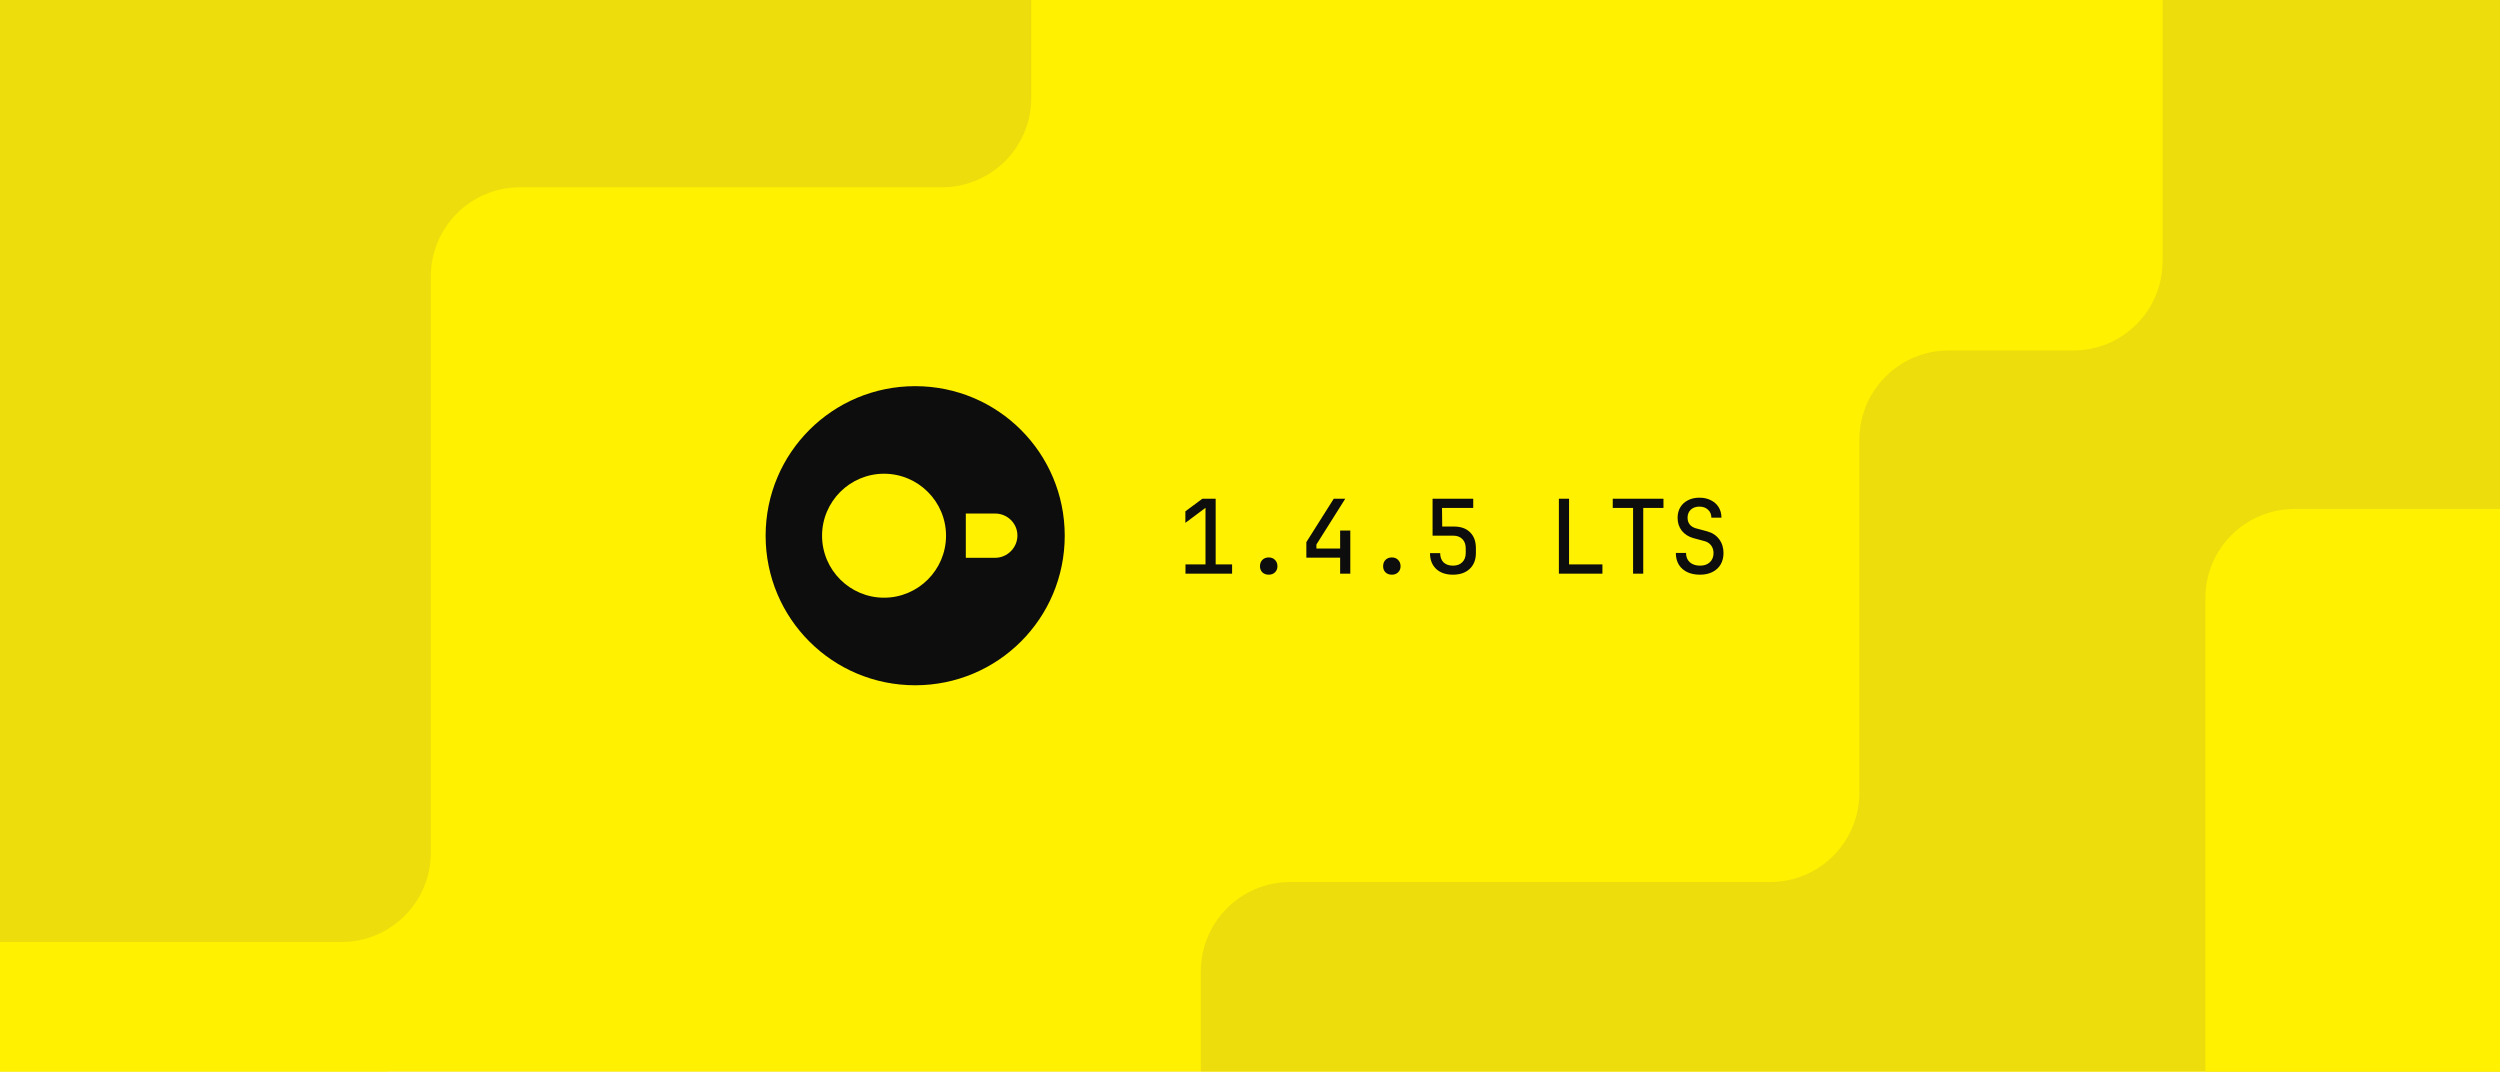
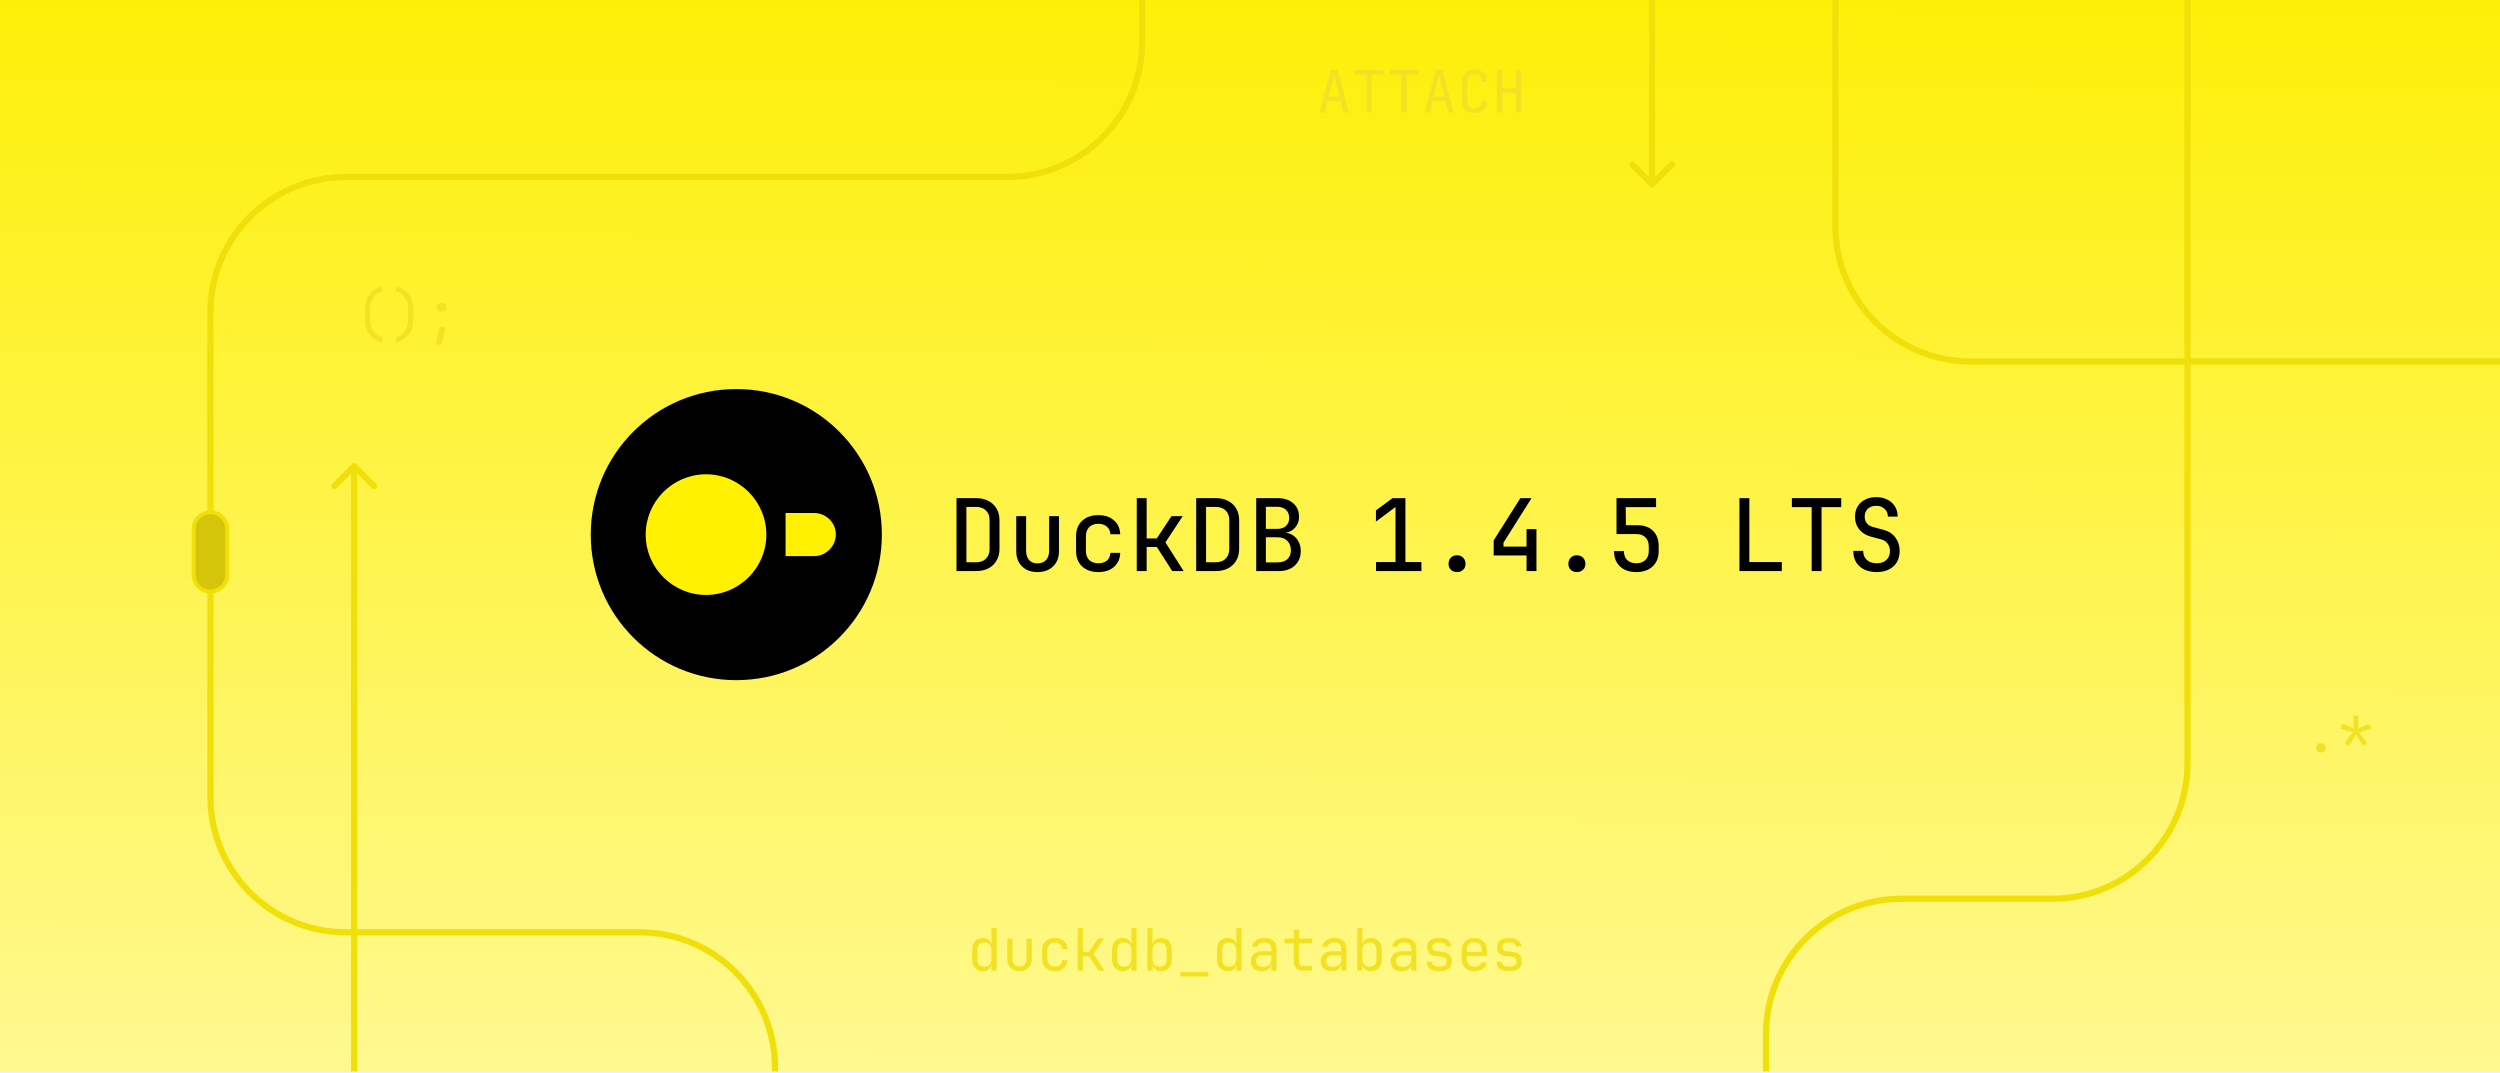
- <svg xmlns="http://www.w3.org/2000/svg" width="560" height="240" viewBox="0 0 560 240" fill="none">
-   <g clip-path="url(#clip0_9314_10159)">
-     <rect width="560" height="240" fill="#FFF100" />
-     <g clip-path="url(#clip1_9314_10159)">
-       <rect width="560" height="240" fill="#FFF100" />
-       <path d="M-137 100L9.615 100L67 100C78.046 100 87 108.954 87 120L87 340C87 351.046 78.046 360 67 360L-137 360C-148.046 360 -157 351.046 -157 340L-157 120C-157 108.954 -148.046 100 -137 100Z" fill="#FFF100" />
-       <path d="M231 21.944L231 -24C231 -35.046 222.046 -44 211 -44L-11 -44C-22.046 -44 -31 -35.046 -31 -24L-31 191C-31 202.046 -22.046 211 -11 211L76.5 211C87.546 211 96.5 202.046 96.5 191L96.5 61.944C96.5 50.898 105.454 41.944 116.5 41.944L211 41.944C222.046 41.944 231 32.99 231 21.944Z" fill="#EDDD0C" />
-       <path d="M396.5 197.576L289 197.576C277.954 197.576 269 206.53 269 217.576L269 256C269 267.046 277.954 276 289 276L611.5 276C622.546 276 631.5 267.046 631.5 256L631.5 -28C631.5 -39.046 622.546 -48 611.5 -48L504.424 -48C493.378 -48 484.424 -39.046 484.424 -28L484.424 58.509C484.424 69.555 475.47 78.509 464.424 78.509L436.5 78.509C425.454 78.509 416.5 87.463 416.5 98.509L416.5 177.576C416.5 188.622 407.546 197.576 396.5 197.576Z" fill="#EDDD0C" />
-       <path d="M514 114C502.954 114 494 122.954 494 134V294C494 305.046 502.954 314 514 314H612C623.046 314 632 305.046 632 294V134C632 122.954 623.046 114 612 114H514Z" fill="#FFF100" />
+ <svg xmlns="http://www.w3.org/2000/svg" width="1200" height="515" viewBox="0 0 1200 515" fill="none">
+   <g clip-path="url(#clip0_11646_51503)">
+     <g clip-path="url(#clip1_11646_51503)">
+       <rect width="1200" height="515" fill="url(#paint0_linear_11646_51503)" />
+       <path d="M794.496 -399.098C794.496 -399.924 793.826 -400.594 792.999 -400.594C792.173 -400.594 791.503 -399.924 791.503 -399.098L792.999 -399.098L794.496 -399.098ZM791.942 89.46C792.526 90.045 793.474 90.045 794.058 89.46L803.58 79.938C804.165 79.354 804.165 78.406 803.58 77.822C802.996 77.238 802.049 77.238 801.464 77.822L793 86.286L784.536 77.822C783.951 77.238 783.004 77.238 782.42 77.822C781.835 78.406 781.835 79.354 782.42 79.938L791.942 89.46ZM792.999 -399.098L791.503 -399.098L791.504 88.402L793 88.402L794.496 88.402L794.496 -399.098L792.999 -399.098Z" fill="#F0DF09" />
+       <path d="M534.999 -473.862L619.612 -473.862C655.51 -473.862 684.612 -444.761 684.612 -408.862L684.612 -199C684.612 -163.102 713.713 -134 749.612 -134L816 -134C851.899 -134 881 -104.899 881 -69L881 108.5C881 144.398 910.102 173.5 946 173.5L1208 173.5" stroke="#F0DF09" stroke-width="2.993" />
+       <path d="M603 749.902L782.688 749.902C818.586 749.902 847.688 720.801 847.688 684.902L847.688 496.402C847.688 460.504 876.789 431.402 912.688 431.402L985 431.402C1020.9 431.402 1050 402.301 1050 366.402L1050 -148.098" stroke="#F0DF09" stroke-width="2.993" />
+       <path d="M372 631.403L372 512.5C372 476.602 342.898 447.5 307 447.5L166 447.501C130.102 447.501 101 418.399 101 382.501L101 149.965C101 114.066 130.102 84.965 166 84.965L483.244 84.965C519.142 84.965 548.244 55.863 548.244 19.965L548.244 -373.097C548.244 -408.996 577.345 -438.097 613.244 -438.097L793 -438.097" stroke="#F0DF09" stroke-width="2.993" />
+       <rect x="92.962" y="245.866" width="16.076" height="38.076" rx="8.038" fill="#D4C50B" stroke="#F0DF09" stroke-width="1.924" />
+       <path d="M633.4 54L638.72 33.56H642.108L647.4 54H644.852L643.508 48.568H637.32L635.976 54H633.4ZM637.824 46.44H642.976L641.408 40.14C641.109 38.945 640.876 37.947 640.708 37.144C640.54 36.341 640.437 35.819 640.4 35.576C640.363 35.819 640.26 36.341 640.092 37.144C639.924 37.947 639.691 38.936 639.392 40.112L637.824 46.44ZM655.929 54V35.856H650.329V33.56H664.049V35.856H658.449V54H655.929ZM672.718 54V35.856H667.118V33.56H680.838V35.856H675.238V54H672.718ZM683.767 54L689.087 33.56H692.475L697.767 54H695.219L693.875 48.568H687.687L686.343 54H683.767ZM688.191 46.44H693.343L691.775 40.14C691.477 38.945 691.243 37.947 691.075 37.144C690.907 36.341 690.805 35.819 690.767 35.576C690.73 35.819 690.627 36.341 690.459 37.144C690.291 37.947 690.058 38.936 689.759 40.112L688.191 46.44ZM707.78 54.28C705.914 54.28 704.439 53.757 703.356 52.712C702.274 51.667 701.732 50.229 701.732 48.4V39.16C701.732 37.331 702.274 35.893 703.356 34.848C704.439 33.803 705.914 33.28 707.78 33.28C709.61 33.28 711.066 33.812 712.148 34.876C713.231 35.921 713.772 37.349 713.772 39.16H711.252C711.252 38.003 710.944 37.116 710.328 36.5C709.731 35.865 708.882 35.548 707.78 35.548C706.679 35.548 705.811 35.865 705.176 36.5C704.56 37.116 704.252 38.003 704.252 39.16V48.4C704.252 49.557 704.56 50.453 705.176 51.088C705.811 51.704 706.679 52.012 707.78 52.012C708.882 52.012 709.731 51.704 710.328 51.088C710.944 50.453 711.252 49.557 711.252 48.4H713.772C713.772 50.211 713.231 51.648 712.148 52.712C711.066 53.757 709.61 54.28 707.78 54.28ZM718.549 54V33.56H721.069V42.296H727.621V33.56H730.141V54H727.621V44.592H721.069V54H718.549Z" fill="#F3E223" />
+       <path d="M471.692 466.182C470.161 466.182 468.929 465.669 467.996 464.642C467.081 463.615 466.624 462.225 466.624 460.47V455.962C466.624 454.189 467.081 452.789 467.996 451.762C468.91 450.735 470.142 450.222 471.692 450.222C472.849 450.222 473.801 450.511 474.548 451.09C475.313 451.669 475.77 452.453 475.92 453.442H475.948L475.892 449.942V445.462H478.412V465.902H475.892V462.962H475.864C475.733 463.97 475.294 464.763 474.548 465.342C473.801 465.902 472.849 466.182 471.692 466.182ZM472.532 463.998C473.577 463.998 474.398 463.671 474.996 463.018C475.593 462.365 475.892 461.459 475.892 460.302V456.102C475.892 454.945 475.593 454.039 474.996 453.386C474.398 452.733 473.577 452.406 472.532 452.406C471.468 452.406 470.637 452.686 470.04 453.246C469.442 453.787 469.144 454.693 469.144 455.962V460.442C469.144 461.693 469.442 462.598 470.04 463.158C470.637 463.718 471.468 463.998 472.532 463.998ZM489.349 466.182C487.575 466.182 486.157 465.659 485.093 464.614C484.029 463.55 483.497 462.113 483.497 460.302V450.502H486.017V460.302C486.017 461.422 486.315 462.318 486.913 462.99C487.51 463.643 488.322 463.97 489.349 463.97C490.394 463.97 491.215 463.643 491.813 462.99C492.429 462.318 492.737 461.422 492.737 460.302V450.502H495.257V460.302C495.257 462.113 494.715 463.55 493.633 464.614C492.55 465.659 491.122 466.182 489.349 466.182ZM506.39 466.182C504.523 466.182 503.03 465.659 501.91 464.614C500.79 463.569 500.23 462.131 500.23 460.302V456.102C500.23 454.273 500.79 452.835 501.91 451.79C503.03 450.745 504.523 450.222 506.39 450.222C508.163 450.222 509.591 450.698 510.674 451.65C511.775 452.602 512.354 453.899 512.41 455.542H509.89C509.834 454.553 509.498 453.797 508.882 453.274C508.266 452.733 507.435 452.462 506.39 452.462C505.288 452.462 504.402 452.779 503.73 453.414C503.076 454.03 502.75 454.917 502.75 456.074V460.302C502.75 461.459 503.076 462.355 503.73 462.99C504.402 463.625 505.288 463.942 506.39 463.942C507.435 463.942 508.266 463.671 508.882 463.13C509.498 462.589 509.834 461.833 509.89 460.862H512.41C512.354 462.505 511.775 463.802 510.674 464.754C509.591 465.706 508.163 466.182 506.39 466.182ZM517.271 465.902V445.462H519.791V456.858H522.731L527.043 450.502H529.927L524.971 457.838L530.207 465.902H527.267L522.787 459.042H519.791V465.902H517.271ZM538.848 466.182C537.317 466.182 536.085 465.669 535.152 464.642C534.237 463.615 533.78 462.225 533.78 460.47V455.962C533.78 454.189 534.237 452.789 535.152 451.762C536.066 450.735 537.298 450.222 538.848 450.222C540.005 450.222 540.957 450.511 541.704 451.09C542.469 451.669 542.926 452.453 543.076 453.442H543.104L543.048 449.942V445.462H545.568V465.902H543.048V462.962H543.02C542.889 463.97 542.45 464.763 541.704 465.342C540.957 465.902 540.005 466.182 538.848 466.182ZM539.688 463.998C540.733 463.998 541.554 463.671 542.152 463.018C542.749 462.365 543.048 461.459 543.048 460.302V456.102C543.048 454.945 542.749 454.039 542.152 453.386C541.554 452.733 540.733 452.406 539.688 452.406C538.624 452.406 537.793 452.686 537.196 453.246C536.598 453.787 536.3 454.693 536.3 455.962V460.442C536.3 461.693 536.598 462.598 537.196 463.158C537.793 463.718 538.624 463.998 539.688 463.998ZM557.429 466.182C556.271 466.182 555.319 465.902 554.573 465.342C553.826 464.763 553.387 463.97 553.257 462.962H553.229V465.902H550.709V445.462H553.229V449.942L553.173 453.442H553.201C553.35 452.453 553.798 451.669 554.545 451.09C555.31 450.511 556.271 450.222 557.429 450.222C558.978 450.222 560.21 450.735 561.125 451.762C562.039 452.789 562.497 454.189 562.497 455.962V460.47C562.497 462.225 562.039 463.615 561.125 464.642C560.21 465.669 558.978 466.182 557.429 466.182ZM556.589 463.998C557.653 463.998 558.483 463.718 559.081 463.158C559.678 462.598 559.977 461.693 559.977 460.442V455.962C559.977 454.693 559.678 453.787 559.081 453.246C558.483 452.686 557.653 452.406 556.589 452.406C555.562 452.406 554.741 452.733 554.125 453.386C553.527 454.039 553.229 454.945 553.229 456.102V460.302C553.229 461.459 553.527 462.365 554.125 463.018C554.741 463.671 555.562 463.998 556.589 463.998ZM566.602 468.702V466.602H580.042V468.702H566.602ZM589.215 466.182C587.684 466.182 586.452 465.669 585.519 464.642C584.604 463.615 584.147 462.225 584.147 460.47V455.962C584.147 454.189 584.604 452.789 585.519 451.762C586.434 450.735 587.666 450.222 589.215 450.222C590.372 450.222 591.324 450.511 592.071 451.09C592.836 451.669 593.294 452.453 593.443 453.442H593.471L593.415 449.942V445.462H595.935V465.902H593.415V462.962H593.387C593.256 463.97 592.818 464.763 592.071 465.342C591.324 465.902 590.372 466.182 589.215 466.182ZM590.055 463.998C591.1 463.998 591.922 463.671 592.519 463.018C593.116 462.365 593.415 461.459 593.415 460.302V456.102C593.415 454.945 593.116 454.039 592.519 453.386C591.922 452.733 591.1 452.406 590.055 452.406C588.991 452.406 588.16 452.686 587.563 453.246C586.966 453.787 586.667 454.693 586.667 455.962V460.442C586.667 461.693 586.966 462.598 587.563 463.158C588.16 463.718 588.991 463.998 590.055 463.998ZM605.556 466.182C603.969 466.182 602.709 465.743 601.776 464.866C600.843 463.97 600.376 462.803 600.376 461.366C600.376 460.414 600.591 459.583 601.02 458.874C601.449 458.165 602.047 457.614 602.812 457.222C603.577 456.811 604.455 456.606 605.444 456.606H610.204V455.402C610.204 453.405 609.112 452.406 606.928 452.406C605.957 452.406 605.173 452.583 604.576 452.938C603.979 453.293 603.661 453.787 603.624 454.422H601.104C601.197 453.209 601.757 452.21 602.784 451.426C603.829 450.623 605.211 450.222 606.928 450.222C608.795 450.222 610.223 450.67 611.212 451.566C612.22 452.462 612.724 453.713 612.724 455.318V465.902H610.232V463.102H610.176C610.027 464.054 609.551 464.81 608.748 465.37C607.945 465.911 606.881 466.182 605.556 466.182ZM606.172 464.054C607.404 464.054 608.384 463.755 609.112 463.158C609.84 462.561 610.204 461.749 610.204 460.722V458.566H605.724C604.903 458.566 604.231 458.818 603.708 459.322C603.204 459.807 602.952 460.461 602.952 461.282C602.952 462.141 603.232 462.822 603.792 463.326C604.371 463.811 605.164 464.054 606.172 464.054ZM625.229 465.902C623.96 465.902 622.942 465.538 622.177 464.81C621.412 464.063 621.029 463.074 621.029 461.842V452.798H616.605V450.502H621.029V446.162H623.549V450.502H629.849V452.798H623.549V461.842C623.549 462.365 623.698 462.794 623.997 463.13C624.314 463.447 624.725 463.606 625.229 463.606H629.709V465.902H625.229ZM639.134 466.182C637.547 466.182 636.287 465.743 635.354 464.866C634.421 463.97 633.954 462.803 633.954 461.366C633.954 460.414 634.169 459.583 634.598 458.874C635.027 458.165 635.625 457.614 636.39 457.222C637.155 456.811 638.033 456.606 639.022 456.606H643.782V455.402C643.782 453.405 642.69 452.406 640.506 452.406C639.535 452.406 638.751 452.583 638.154 452.938C637.557 453.293 637.239 453.787 637.202 454.422H634.682C634.775 453.209 635.335 452.21 636.362 451.426C637.407 450.623 638.789 450.222 640.506 450.222C642.373 450.222 643.801 450.67 644.79 451.566C645.798 452.462 646.302 453.713 646.302 455.318V465.902H643.81V463.102H643.754C643.605 464.054 643.129 464.81 642.326 465.37C641.523 465.911 640.459 466.182 639.134 466.182ZM639.75 464.054C640.982 464.054 641.962 463.755 642.69 463.158C643.418 462.561 643.782 461.749 643.782 460.722V458.566H639.302C638.481 458.566 637.809 458.818 637.286 459.322C636.782 459.807 636.53 460.461 636.53 461.282C636.53 462.141 636.81 462.822 637.37 463.326C637.949 463.811 638.742 464.054 639.75 464.054ZM658.163 466.182C657.006 466.182 656.054 465.902 655.307 465.342C654.561 464.763 654.122 463.97 653.991 462.962H653.963V465.902H651.443V445.462H653.963V449.942L653.907 453.442H653.935C654.085 452.453 654.533 451.669 655.279 451.09C656.045 450.511 657.006 450.222 658.163 450.222C659.713 450.222 660.945 450.735 661.859 451.762C662.774 452.789 663.231 454.189 663.231 455.962V460.47C663.231 462.225 662.774 463.615 661.859 464.642C660.945 465.669 659.713 466.182 658.163 466.182ZM657.323 463.998C658.387 463.998 659.218 463.718 659.815 463.158C660.413 462.598 660.711 461.693 660.711 460.442V455.962C660.711 454.693 660.413 453.787 659.815 453.246C659.218 452.686 658.387 452.406 657.323 452.406C656.297 452.406 655.475 452.733 654.859 453.386C654.262 454.039 653.963 454.945 653.963 456.102V460.302C653.963 461.459 654.262 462.365 654.859 463.018C655.475 463.671 656.297 463.998 657.323 463.998ZM672.712 466.182C671.126 466.182 669.866 465.743 668.932 464.866C667.999 463.97 667.532 462.803 667.532 461.366C667.532 460.414 667.747 459.583 668.176 458.874C668.606 458.165 669.203 457.614 669.968 457.222C670.734 456.811 671.611 456.606 672.6 456.606H677.36V455.402C677.36 453.405 676.268 452.406 674.084 452.406C673.114 452.406 672.33 452.583 671.732 452.938C671.135 453.293 670.818 453.787 670.78 454.422H668.26C668.354 453.209 668.914 452.21 669.94 451.426C670.986 450.623 672.367 450.222 674.084 450.222C675.951 450.222 677.379 450.67 678.368 451.566C679.376 452.462 679.88 453.713 679.88 455.318V465.902H677.388V463.102H677.332C677.183 464.054 676.707 464.81 675.904 465.37C675.102 465.911 674.038 466.182 672.712 466.182ZM673.328 464.054C674.56 464.054 675.54 463.755 676.268 463.158C676.996 462.561 677.36 461.749 677.36 460.722V458.566H672.88C672.059 458.566 671.387 458.818 670.864 459.322C670.36 459.807 670.108 460.461 670.108 461.282C670.108 462.141 670.388 462.822 670.948 463.326C671.527 463.811 672.32 464.054 673.328 464.054ZM690.229 466.126C688.512 466.126 687.177 465.743 686.225 464.978C685.292 464.194 684.825 463.093 684.825 461.674H687.345C687.345 462.383 687.597 462.943 688.101 463.354C688.605 463.746 689.315 463.942 690.229 463.942H691.461C692.395 463.942 693.113 463.737 693.617 463.326C694.14 462.915 694.401 462.337 694.401 461.59C694.401 460.265 693.795 459.518 692.581 459.35L688.325 458.734C687.28 458.585 686.468 458.155 685.889 457.446C685.311 456.718 685.021 455.766 685.021 454.59C685.021 453.246 685.479 452.191 686.393 451.426C687.327 450.661 688.605 450.278 690.229 450.278H691.461C692.955 450.278 694.168 450.651 695.101 451.398C696.053 452.126 696.567 453.087 696.641 454.282H694.093C694.056 453.741 693.795 453.293 693.309 452.938C692.843 452.583 692.227 452.406 691.461 452.406H690.229C689.371 452.406 688.699 452.602 688.213 452.994C687.728 453.386 687.485 453.918 687.485 454.59C687.485 455.673 687.98 456.289 688.969 456.438L692.945 456.998C695.559 457.371 696.865 458.902 696.865 461.59C696.865 463.027 696.389 464.147 695.437 464.95C694.504 465.734 693.179 466.126 691.461 466.126H690.229ZM707.634 466.182C705.824 466.182 704.358 465.641 703.238 464.558C702.137 463.457 701.586 461.945 701.586 460.022V456.382C701.586 454.459 702.137 452.957 703.238 451.874C704.358 450.773 705.824 450.222 707.634 450.222C708.848 450.222 709.902 450.465 710.798 450.95C711.713 451.435 712.422 452.117 712.926 452.994C713.43 453.871 713.682 454.907 713.682 456.102V458.846H704.05V460.302C704.05 461.441 704.377 462.346 705.03 463.018C705.684 463.671 706.552 463.998 707.634 463.998C708.568 463.998 709.333 463.821 709.93 463.466C710.546 463.093 710.92 462.598 711.05 461.982H713.57C713.402 463.27 712.777 464.297 711.694 465.062C710.612 465.809 709.258 466.182 707.634 466.182ZM704.05 456.886H711.218V456.102C711.218 454.889 710.901 453.955 710.266 453.302C709.65 452.63 708.773 452.294 707.634 452.294C706.496 452.294 705.609 452.63 704.974 453.302C704.358 453.955 704.05 454.889 704.05 456.102V456.886ZM723.807 466.126C722.09 466.126 720.755 465.743 719.803 464.978C718.87 464.194 718.403 463.093 718.403 461.674H720.923C720.923 462.383 721.175 462.943 721.679 463.354C722.183 463.746 722.893 463.942 723.807 463.942H725.039C725.973 463.942 726.691 463.737 727.195 463.326C727.718 462.915 727.979 462.337 727.979 461.59C727.979 460.265 727.373 459.518 726.159 459.35L721.903 458.734C720.858 458.585 720.046 458.155 719.467 457.446C718.889 456.718 718.599 455.766 718.599 454.59C718.599 453.246 719.057 452.191 719.971 451.426C720.905 450.661 722.183 450.278 723.807 450.278H725.039C726.533 450.278 727.746 450.651 728.679 451.398C729.631 452.126 730.145 453.087 730.219 454.282H727.671C727.634 453.741 727.373 453.293 726.887 452.938C726.421 452.583 725.805 452.406 725.039 452.406H723.807C722.949 452.406 722.277 452.602 721.791 452.994C721.306 453.386 721.063 453.918 721.063 454.59C721.063 455.673 721.558 456.289 722.547 456.438L726.523 456.998C729.137 457.371 730.443 458.902 730.443 461.59C730.443 463.027 729.967 464.147 729.015 464.95C728.082 465.734 726.757 466.126 725.039 466.126H723.807Z" fill="#F3E223" />
+       <path d="M183.58 164.36C180.911 163.763 178.839 162.512 177.364 160.608C175.908 158.704 175.18 156.315 175.18 153.44V148.4C175.18 145.525 175.908 143.136 177.364 141.232C178.839 139.328 180.911 138.077 183.58 137.48V139.916C182.385 140.196 181.34 140.728 180.444 141.512C179.567 142.296 178.885 143.276 178.4 144.452C177.933 145.609 177.7 146.925 177.7 148.4V153.44C177.7 154.896 177.933 156.212 178.4 157.388C178.885 158.564 179.567 159.544 180.444 160.328C181.34 161.112 182.385 161.644 183.58 161.924V164.36ZM190.009 164.36V161.924C191.222 161.644 192.268 161.112 193.145 160.328C194.022 159.544 194.694 158.564 195.161 157.388C195.646 156.212 195.889 154.896 195.889 153.44V148.4C195.889 146.925 195.646 145.609 195.161 144.452C194.694 143.276 194.022 142.296 193.145 141.512C192.268 140.728 191.222 140.196 190.009 139.916V137.48C192.678 138.077 194.741 139.328 196.197 141.232C197.672 143.136 198.409 145.525 198.409 148.4V153.44C198.409 156.315 197.672 158.704 196.197 160.608C194.741 162.512 192.678 163.763 190.009 164.36ZM211.698 149.52C211.082 149.52 210.578 149.324 210.186 148.932C209.794 148.54 209.598 148.036 209.598 147.42C209.598 146.823 209.794 146.328 210.186 145.936C210.597 145.525 211.101 145.32 211.698 145.32H212.258C212.855 145.32 213.35 145.525 213.742 145.936C214.153 146.328 214.358 146.823 214.358 147.42C214.358 148.036 214.162 148.54 213.77 148.932C213.378 149.324 212.874 149.52 212.258 149.52H211.698ZM209.318 165.48L210.858 156.912H213.882L211.922 165.48H209.318Z" fill="#F3E223" />
+       <path d="M1114.02 361.182C1113.33 361.182 1112.77 360.977 1112.34 360.566C1111.93 360.155 1111.73 359.623 1111.73 358.97C1111.73 358.279 1111.93 357.719 1112.34 357.29C1112.77 356.861 1113.33 356.646 1114.02 356.646C1114.72 356.646 1115.27 356.861 1115.68 357.29C1116.11 357.719 1116.32 358.279 1116.32 358.97C1116.32 359.623 1116.11 360.155 1115.68 360.566C1115.27 360.977 1114.72 361.182 1114.02 361.182ZM1127.37 358.018L1125.44 356.646L1127.26 354.042C1127.5 353.706 1127.83 353.295 1128.24 352.81C1128.67 352.325 1129.07 351.895 1129.44 351.522C1128.92 351.447 1128.37 351.335 1127.79 351.186C1127.21 351.037 1126.75 350.897 1126.42 350.766L1123.42 349.646L1124.21 347.434L1127.23 348.554C1127.55 348.666 1127.97 348.843 1128.49 349.086C1129.01 349.329 1129.49 349.581 1129.92 349.842C1129.82 349.357 1129.75 348.862 1129.69 348.358C1129.66 347.835 1129.64 347.397 1129.64 347.042V343.542H1131.99V347.042C1131.99 347.397 1131.96 347.835 1131.91 348.358C1131.85 348.862 1131.78 349.357 1131.68 349.842C1132.13 349.581 1132.61 349.329 1133.11 349.086C1133.63 348.843 1134.06 348.666 1134.4 348.554L1137.42 347.434L1138.21 349.646L1135.21 350.766C1134.87 350.897 1134.42 351.037 1133.84 351.186C1133.26 351.335 1132.71 351.447 1132.19 351.522C1132.56 351.895 1132.96 352.334 1133.39 352.838C1133.82 353.323 1134.15 353.725 1134.37 354.042L1136.19 356.646L1134.26 358.018L1132.44 355.386C1132.21 355.069 1131.94 354.63 1131.63 354.07C1131.31 353.51 1131.04 352.987 1130.81 352.502C1130.59 352.987 1130.32 353.51 1130 354.07C1129.68 354.611 1129.41 355.05 1129.19 355.386L1127.37 358.018Z" fill="#F3E223" />
+       <path d="M168.493 711.278C168.493 712.104 169.163 712.774 169.989 712.774C170.815 712.774 171.485 712.104 171.485 711.278L169.989 711.278L168.493 711.278ZM171.046 222.72C170.462 222.135 169.515 222.135 168.93 222.72L159.408 232.242C158.823 232.827 158.823 233.774 159.408 234.358C159.992 234.943 160.94 234.943 161.524 234.358L169.988 225.894L178.453 234.358C179.037 234.943 179.984 234.943 180.569 234.358C181.153 233.774 181.153 232.827 180.569 232.242L171.046 222.72ZM169.989 711.278L171.485 711.278L171.485 223.778L169.988 223.778L168.492 223.778L168.493 711.278L169.989 711.278Z" fill="#F0DF09" />
    </g>
-     <path d="M205 153.5C186.467 153.5 171.5 138.533 171.5 120C171.5 101.467 186.467 86.5 205 86.5C223.533 86.5 238.5 101.467 238.5 120C238.5 138.533 223.533 153.5 205 153.5Z" fill="#0D0D0D" />
-     <path d="M222.913 115.03H216.341V124.948H222.913C225.637 124.948 227.902 122.684 227.902 119.959C227.902 117.214 225.637 115.03 222.913 115.03Z" fill="#FFF100" />
-     <path d="M184.142 120C184.142 127.654 190.373 133.885 198.026 133.885C205.68 133.885 211.911 127.654 211.911 120C211.911 112.346 205.68 106.115 198.026 106.115C190.373 106.115 184.142 112.346 184.142 120Z" fill="#FFF100" />
-     <path d="M265.547 128.5V126.43H270.032V113.757L265.524 117.115V114.539L269.342 111.71H272.309V126.43H275.989V128.5H265.547ZM284.191 128.73C283.608 128.73 283.133 128.554 282.765 128.201C282.412 127.848 282.236 127.396 282.236 126.844C282.236 126.261 282.412 125.786 282.765 125.418C283.133 125.05 283.608 124.866 284.191 124.866C284.774 124.866 285.241 125.05 285.594 125.418C285.962 125.786 286.146 126.261 286.146 126.844C286.146 127.396 285.962 127.848 285.594 128.201C285.241 128.554 284.774 128.73 284.191 128.73ZM300.19 128.5V124.912H292.623V121.439L298.764 111.71H301.34L294.877 121.968V122.865H300.19V118.84H302.467V128.5H300.19ZM311.773 128.73C311.19 128.73 310.715 128.554 310.347 128.201C309.994 127.848 309.818 127.396 309.818 126.844C309.818 126.261 309.994 125.786 310.347 125.418C310.715 125.05 311.19 124.866 311.773 124.866C312.356 124.866 312.823 125.05 313.176 125.418C313.544 125.786 313.728 126.261 313.728 126.844C313.728 127.396 313.544 127.848 313.176 128.201C312.823 128.554 312.356 128.73 311.773 128.73ZM325.449 128.73C323.87 128.73 322.62 128.301 321.7 127.442C320.78 126.568 320.32 125.387 320.32 123.9H322.597C322.597 124.774 322.85 125.464 323.356 125.97C323.877 126.461 324.575 126.706 325.449 126.706C326.338 126.706 327.036 126.453 327.542 125.947C328.063 125.441 328.324 124.751 328.324 123.877V122.819C328.324 121.945 328.071 121.255 327.565 120.749C327.074 120.243 326.4 119.99 325.541 119.99H320.895V111.71H330.003V113.78H323.011L323.057 117.943H325.656C327.22 117.943 328.431 118.372 329.29 119.231C330.164 120.074 330.601 121.27 330.601 122.819V123.877C330.601 125.38 330.133 126.568 329.198 127.442C328.278 128.301 327.028 128.73 325.449 128.73ZM349.19 128.5V111.71H351.467V126.43H358.942V128.5H349.19ZM365.81 128.5V113.78H361.256V111.71H372.618V113.78H368.087V128.5H365.81ZM380.82 128.73C379.164 128.73 377.845 128.301 376.864 127.442C375.883 126.568 375.392 125.372 375.392 123.854H377.669C377.669 124.743 377.953 125.441 378.52 125.947C379.087 126.453 379.854 126.706 380.82 126.706C381.74 126.706 382.468 126.453 383.005 125.947C383.557 125.426 383.833 124.736 383.833 123.877C383.833 123.233 383.657 122.673 383.304 122.198C382.951 121.707 382.453 121.378 381.809 121.209L379.325 120.542C378.236 120.235 377.37 119.683 376.726 118.886C376.097 118.073 375.783 117.115 375.783 116.011C375.783 115.106 375.982 114.317 376.381 113.642C376.795 112.952 377.37 112.423 378.106 112.055C378.842 111.672 379.693 111.48 380.659 111.48C381.64 111.48 382.499 111.672 383.235 112.055C383.986 112.423 384.569 112.944 384.983 113.619C385.397 114.294 385.604 115.076 385.604 115.965H383.35C383.35 115.229 383.097 114.631 382.591 114.171C382.1 113.711 381.456 113.481 380.659 113.481C379.862 113.481 379.218 113.711 378.727 114.171C378.252 114.631 378.014 115.229 378.014 115.965C378.014 116.563 378.175 117.069 378.497 117.483C378.819 117.882 379.271 118.165 379.854 118.334L382.407 119.024C383.557 119.331 384.454 119.921 385.098 120.795C385.742 121.654 386.064 122.681 386.064 123.877C386.064 124.858 385.849 125.717 385.42 126.453C384.991 127.174 384.377 127.733 383.58 128.132C382.798 128.531 381.878 128.73 380.82 128.73Z" fill="#0D0D0D" />
+     <path d="M353.429 326.477C314.778 326.477 283.564 295.264 283.564 256.613C283.564 217.962 314.778 186.749 353.429 186.749C392.079 186.749 423.293 217.962 423.293 256.613C423.293 295.264 392.079 326.477 353.429 326.477Z" fill="black" />
+     <path d="M390.785 246.248H377.08V266.931H390.785C396.468 266.931 401.19 262.21 401.19 256.527C401.19 250.803 396.468 246.248 390.785 246.248Z" fill="#FFF100" />
+     <path d="M309.928 256.614C309.928 272.576 322.923 285.571 338.885 285.571C354.846 285.571 367.841 272.576 367.841 256.614C367.841 240.652 354.846 227.657 338.885 227.657C322.923 227.657 309.928 240.652 309.928 256.614Z" fill="#FFF100" />
+     <path d="M459.121 274.113V239.098H468.523C470.793 239.098 472.76 239.545 474.423 240.441C476.118 241.304 477.429 242.535 478.356 244.134C479.283 245.701 479.747 247.556 479.747 249.698V263.465C479.747 265.607 479.283 267.478 478.356 269.077C477.429 270.676 476.118 271.923 474.423 272.818C472.76 273.682 470.793 274.113 468.523 274.113H459.121ZM463.87 269.892H468.523C470.537 269.892 472.12 269.317 473.272 268.165C474.423 267.014 474.998 265.447 474.998 263.465V249.698C474.998 247.716 474.423 246.165 473.272 245.046C472.12 243.894 470.537 243.319 468.523 243.319H463.87V269.892ZM498.004 274.593C494.902 274.593 492.423 273.682 490.569 271.859C488.714 270.036 487.787 267.558 487.787 264.424V247.732H492.535V264.424C492.535 266.279 493.015 267.75 493.974 268.837C494.966 269.892 496.309 270.42 498.004 270.42C499.73 270.42 501.089 269.892 502.081 268.837C503.072 267.75 503.568 266.279 503.568 264.424V247.732H508.316V264.424C508.316 267.558 507.373 270.036 505.486 271.859C503.632 273.682 501.137 274.593 498.004 274.593ZM527.196 274.593C523.967 274.593 521.376 273.698 519.426 271.907C517.475 270.084 516.5 267.59 516.5 264.424V257.373C516.5 254.239 517.475 251.777 519.426 249.986C521.376 248.163 523.967 247.252 527.196 247.252C530.298 247.252 532.792 248.083 534.679 249.746C536.598 251.377 537.605 253.616 537.701 256.462H533C532.904 254.863 532.329 253.632 531.274 252.768C530.25 251.873 528.891 251.425 527.196 251.425C525.374 251.425 523.919 251.953 522.831 253.008C521.776 254.031 521.249 255.486 521.249 257.373V264.424C521.249 266.343 521.776 267.814 522.831 268.837C523.919 269.86 525.374 270.372 527.196 270.372C528.923 270.372 530.298 269.94 531.322 269.077C532.345 268.213 532.904 266.982 533 265.383H537.701C537.605 268.229 536.598 270.484 534.679 272.147C532.792 273.778 530.298 274.593 527.196 274.593ZM545.645 274.113V239.098H550.393V258.476H555.238L562.337 247.732H567.709L559.411 260.347L568.141 274.113H562.673L555.286 262.553H550.393V274.113H545.645ZM574.166 274.113V239.098H583.568C585.838 239.098 587.805 239.545 589.467 240.441C591.162 241.304 592.473 242.535 593.401 244.134C594.328 245.701 594.792 247.556 594.792 249.698V263.465C594.792 265.607 594.328 267.478 593.401 269.077C592.473 270.676 591.162 271.923 589.467 272.818C587.805 273.682 585.838 274.113 583.568 274.113H574.166ZM578.915 269.892H583.568C585.582 269.892 587.165 269.317 588.316 268.165C589.467 267.014 590.043 265.447 590.043 263.465V249.698C590.043 247.716 589.467 246.165 588.316 245.046C587.165 243.894 585.582 243.319 583.568 243.319H578.915V269.892ZM602.975 274.113V239.098H613.096C616.326 239.098 618.868 239.913 620.723 241.544C622.61 243.143 623.553 245.349 623.553 248.163C623.553 249.986 622.977 251.617 621.826 253.056C620.707 254.463 619.252 255.326 617.461 255.646V255.79C618.804 255.95 619.987 256.43 621.011 257.229C622.066 258.029 622.881 259.052 623.457 260.299C624.065 261.514 624.368 262.857 624.368 264.328C624.368 267.334 623.409 269.716 621.49 271.475C619.604 273.234 617.029 274.113 613.768 274.113H602.975ZM607.628 253.871H613.048C614.839 253.871 616.246 253.408 617.269 252.48C618.293 251.521 618.804 250.226 618.804 248.595C618.804 246.932 618.293 245.637 617.269 244.71C616.246 243.75 614.855 243.271 613.096 243.271H607.628V253.871ZM607.628 269.94H613.336C615.287 269.94 616.822 269.429 617.941 268.405C619.06 267.35 619.62 265.927 619.62 264.136C619.62 262.282 619.06 260.779 617.941 259.627C616.822 258.476 615.287 257.901 613.336 257.901H607.628V269.94ZM660.498 274.113V269.796H669.851V243.367L660.45 250.37V244.998L668.412 239.098H674.6V269.796H682.274V274.113H660.498ZM699.38 274.593C698.165 274.593 697.173 274.225 696.406 273.49C695.67 272.754 695.303 271.811 695.303 270.66C695.303 269.445 695.67 268.453 696.406 267.686C697.173 266.918 698.165 266.535 699.38 266.535C700.595 266.535 701.57 266.918 702.306 267.686C703.073 268.453 703.457 269.445 703.457 270.66C703.457 271.811 703.073 272.754 702.306 273.49C701.57 274.225 700.595 274.593 699.38 274.593ZM732.746 274.113V266.631H716.965V259.388L729.772 239.098H735.144L721.665 260.491V262.361H732.746V253.967H737.494V274.113H732.746ZM756.902 274.593C755.687 274.593 754.696 274.225 753.928 273.49C753.193 272.754 752.825 271.811 752.825 270.66C752.825 269.445 753.193 268.453 753.928 267.686C754.696 266.918 755.687 266.535 756.902 266.535C758.117 266.535 759.092 266.918 759.828 267.686C760.595 268.453 760.979 269.445 760.979 270.66C760.979 271.811 760.595 272.754 759.828 273.49C759.092 274.225 758.117 274.593 756.902 274.593ZM785.423 274.593C782.13 274.593 779.523 273.698 777.605 271.907C775.686 270.084 774.727 267.622 774.727 264.52H779.475C779.475 266.343 780.003 267.782 781.058 268.837C782.146 269.86 783.601 270.372 785.423 270.372C787.278 270.372 788.733 269.844 789.788 268.789C790.876 267.734 791.419 266.295 791.419 264.472V262.266C791.419 260.443 790.892 259.004 789.836 257.949C788.813 256.893 787.406 256.366 785.615 256.366H775.926V239.098H794.921V243.415H780.339L780.435 252.097H785.855C789.117 252.097 791.643 252.992 793.434 254.783C795.256 256.542 796.168 259.036 796.168 262.266V264.472C796.168 267.606 795.193 270.084 793.242 271.907C791.323 273.698 788.717 274.593 785.423 274.593ZM834.935 274.113V239.098H839.684V269.796H855.273V274.113H834.935ZM869.596 274.113V243.415H860.099V239.098H883.794V243.415H874.345V274.113H869.596ZM900.9 274.593C897.446 274.593 894.696 273.698 892.649 271.907C890.603 270.084 889.58 267.59 889.58 264.424H894.328C894.328 266.279 894.92 267.734 896.103 268.789C897.286 269.844 898.885 270.372 900.9 270.372C902.818 270.372 904.337 269.844 905.457 268.789C906.608 267.702 907.183 266.263 907.183 264.472C907.183 263.129 906.816 261.962 906.08 260.97C905.345 259.947 904.305 259.26 902.962 258.908L897.782 257.517C895.511 256.877 893.705 255.726 892.362 254.063C891.051 252.368 890.395 250.37 890.395 248.067C890.395 246.181 890.811 244.534 891.642 243.127C892.506 241.688 893.705 240.585 895.24 239.817C896.775 239.018 898.549 238.618 900.564 238.618C902.61 238.618 904.401 239.018 905.936 239.817C907.503 240.585 908.718 241.672 909.582 243.079C910.445 244.486 910.877 246.117 910.877 247.972H906.176C906.176 246.437 905.648 245.189 904.593 244.23C903.57 243.271 902.227 242.791 900.564 242.791C898.901 242.791 897.558 243.271 896.535 244.23C895.543 245.189 895.048 246.437 895.048 247.972C895.048 249.219 895.384 250.274 896.055 251.137C896.727 251.969 897.67 252.56 898.885 252.912L904.209 254.351C906.608 254.991 908.478 256.222 909.821 258.045C911.165 259.835 911.836 261.978 911.836 264.472C911.836 266.519 911.388 268.309 910.493 269.844C909.598 271.347 908.319 272.514 906.656 273.346C905.025 274.177 903.106 274.593 900.9 274.593Z" fill="black" />
  </g>
  <defs>
-     <clipPath id="clip0_9314_10159">
-       <rect width="560" height="240" fill="white" />
+     <linearGradient id="paint0_linear_11646_51503" x1="589" y1="-26.5" x2="587" y2="627" gradientUnits="userSpaceOnUse">
+       <stop stop-color="#FDEF00" />
+       <stop offset="0.939" stop-color="#FFFAA3" />
+     </linearGradient>
+     <clipPath id="clip0_11646_51503">
+       <rect width="1200" height="514.29" fill="white" />
    </clipPath>
-     <clipPath id="clip1_9314_10159">
-       <rect width="560" height="240" fill="white" />
+     <clipPath id="clip1_11646_51503">
+       <rect width="1200" height="515" fill="white" />
    </clipPath>
  </defs>
</svg>
